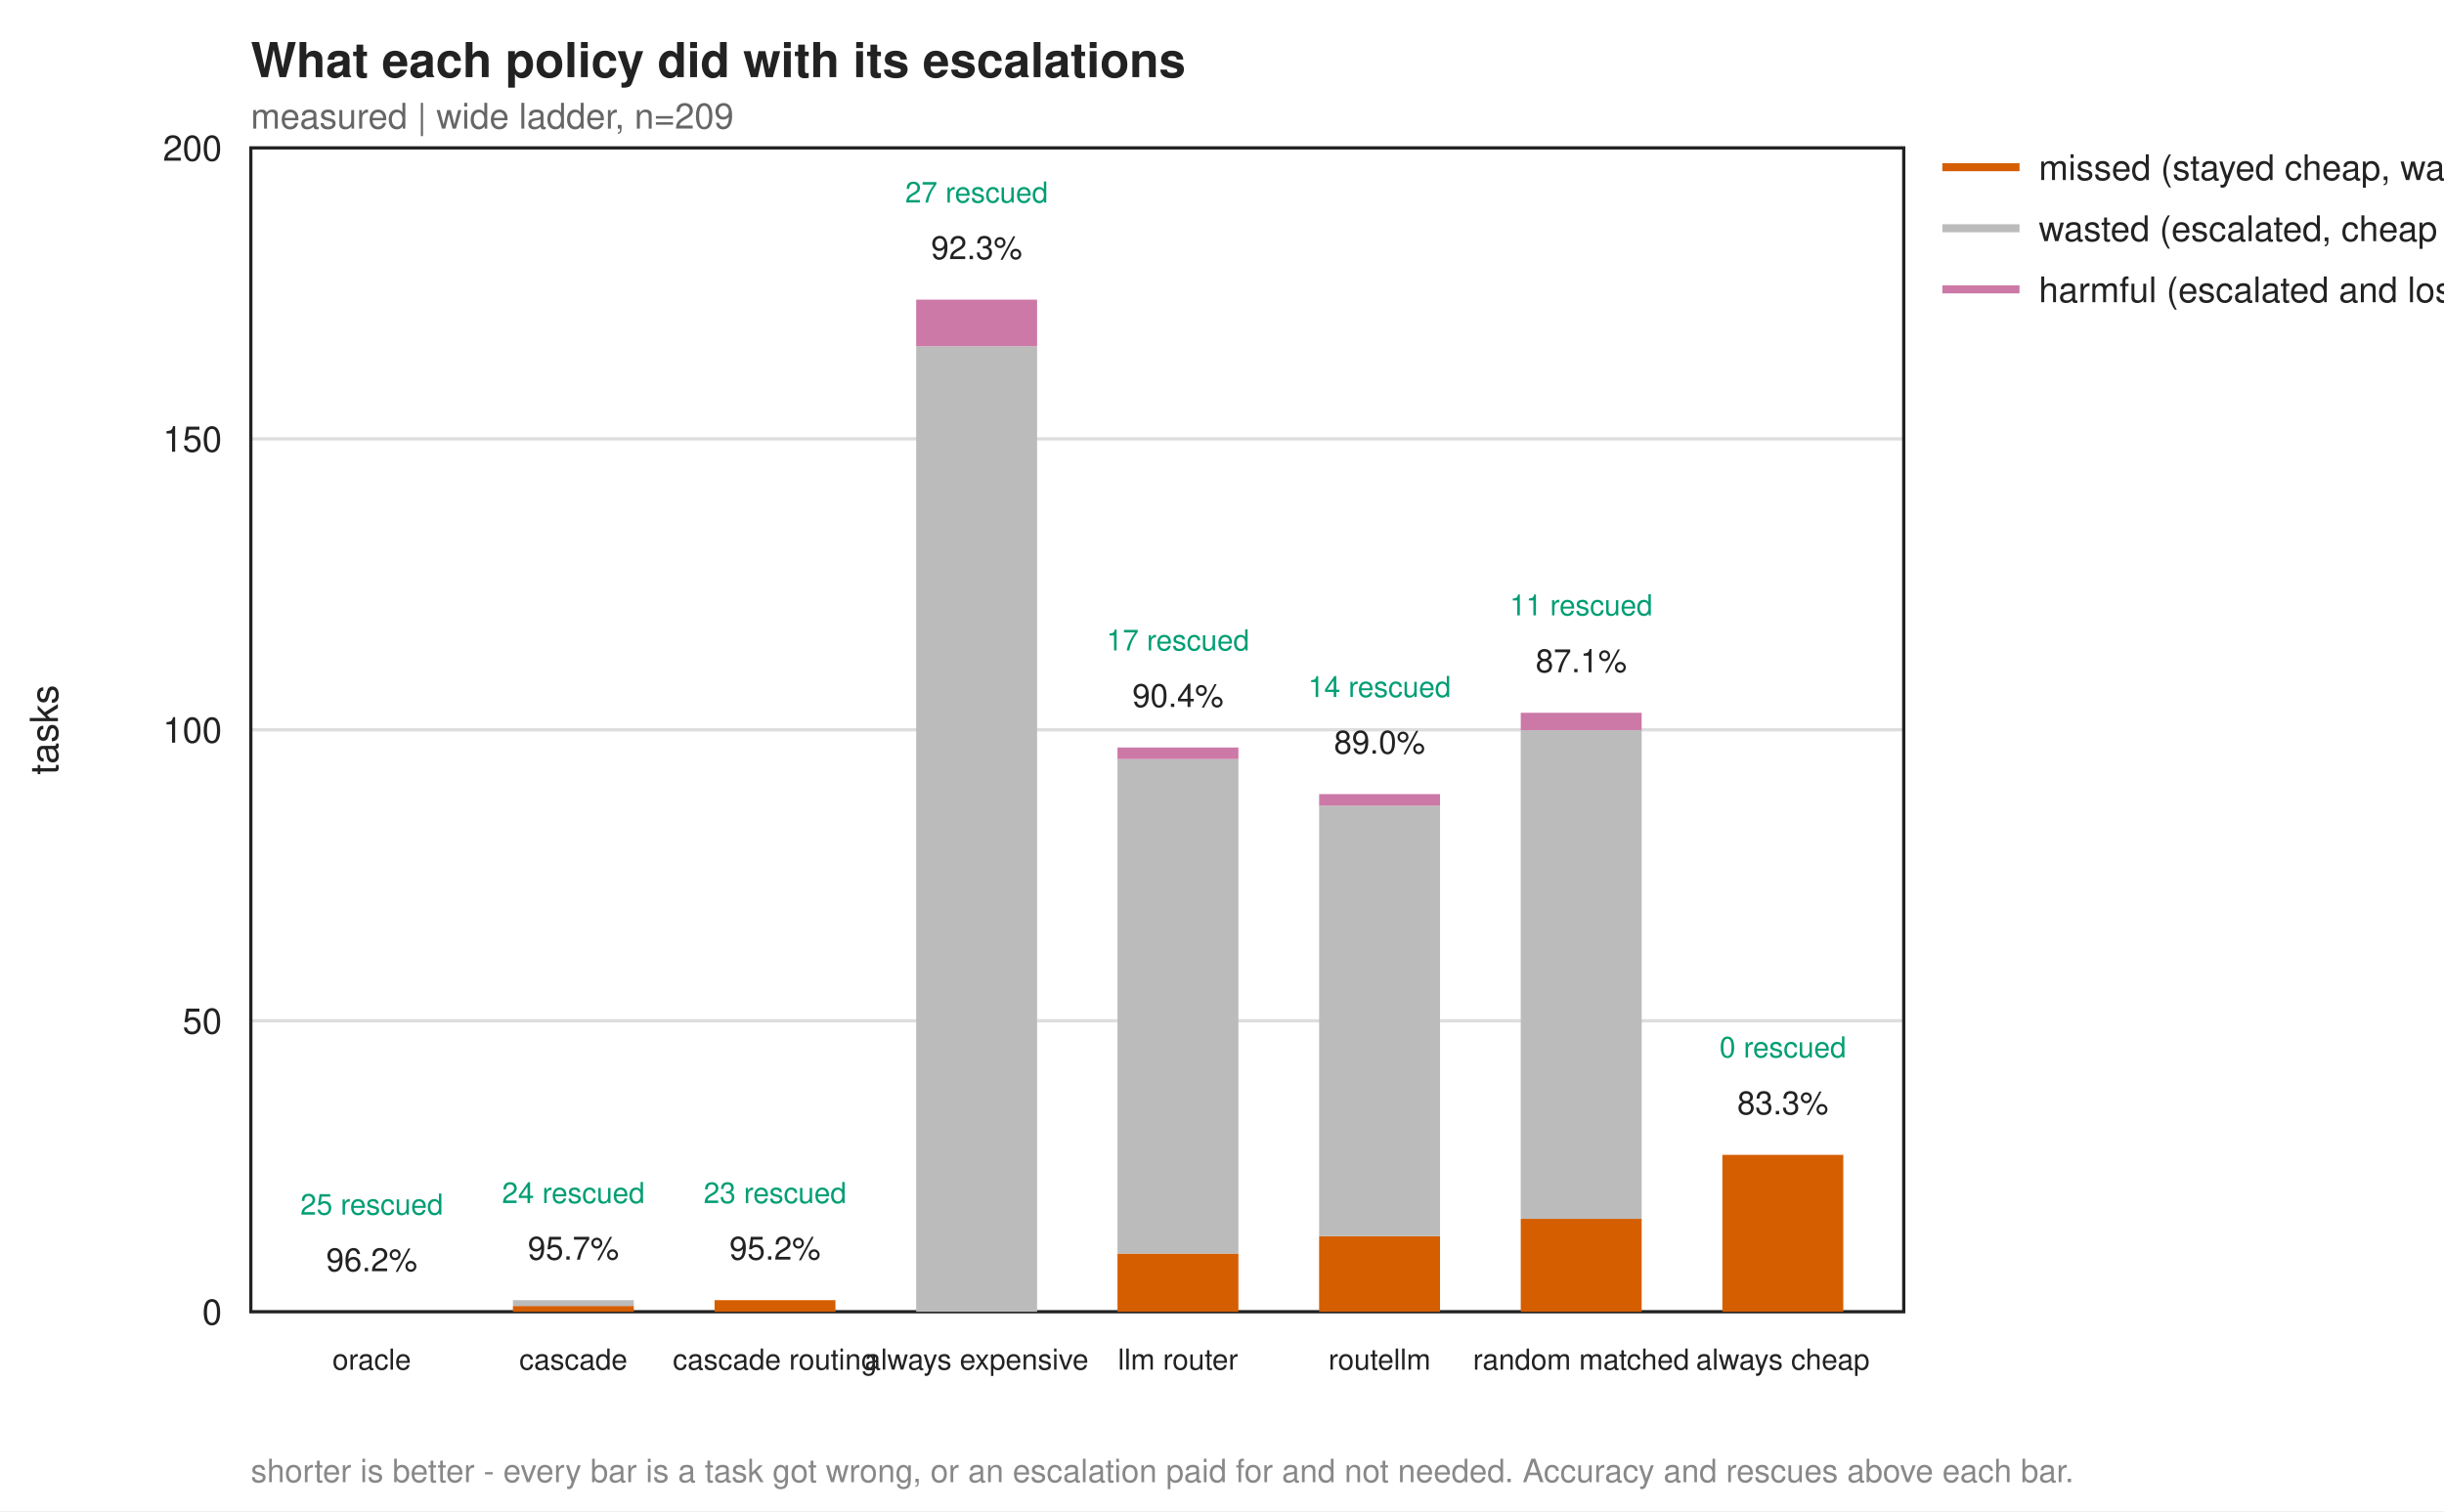
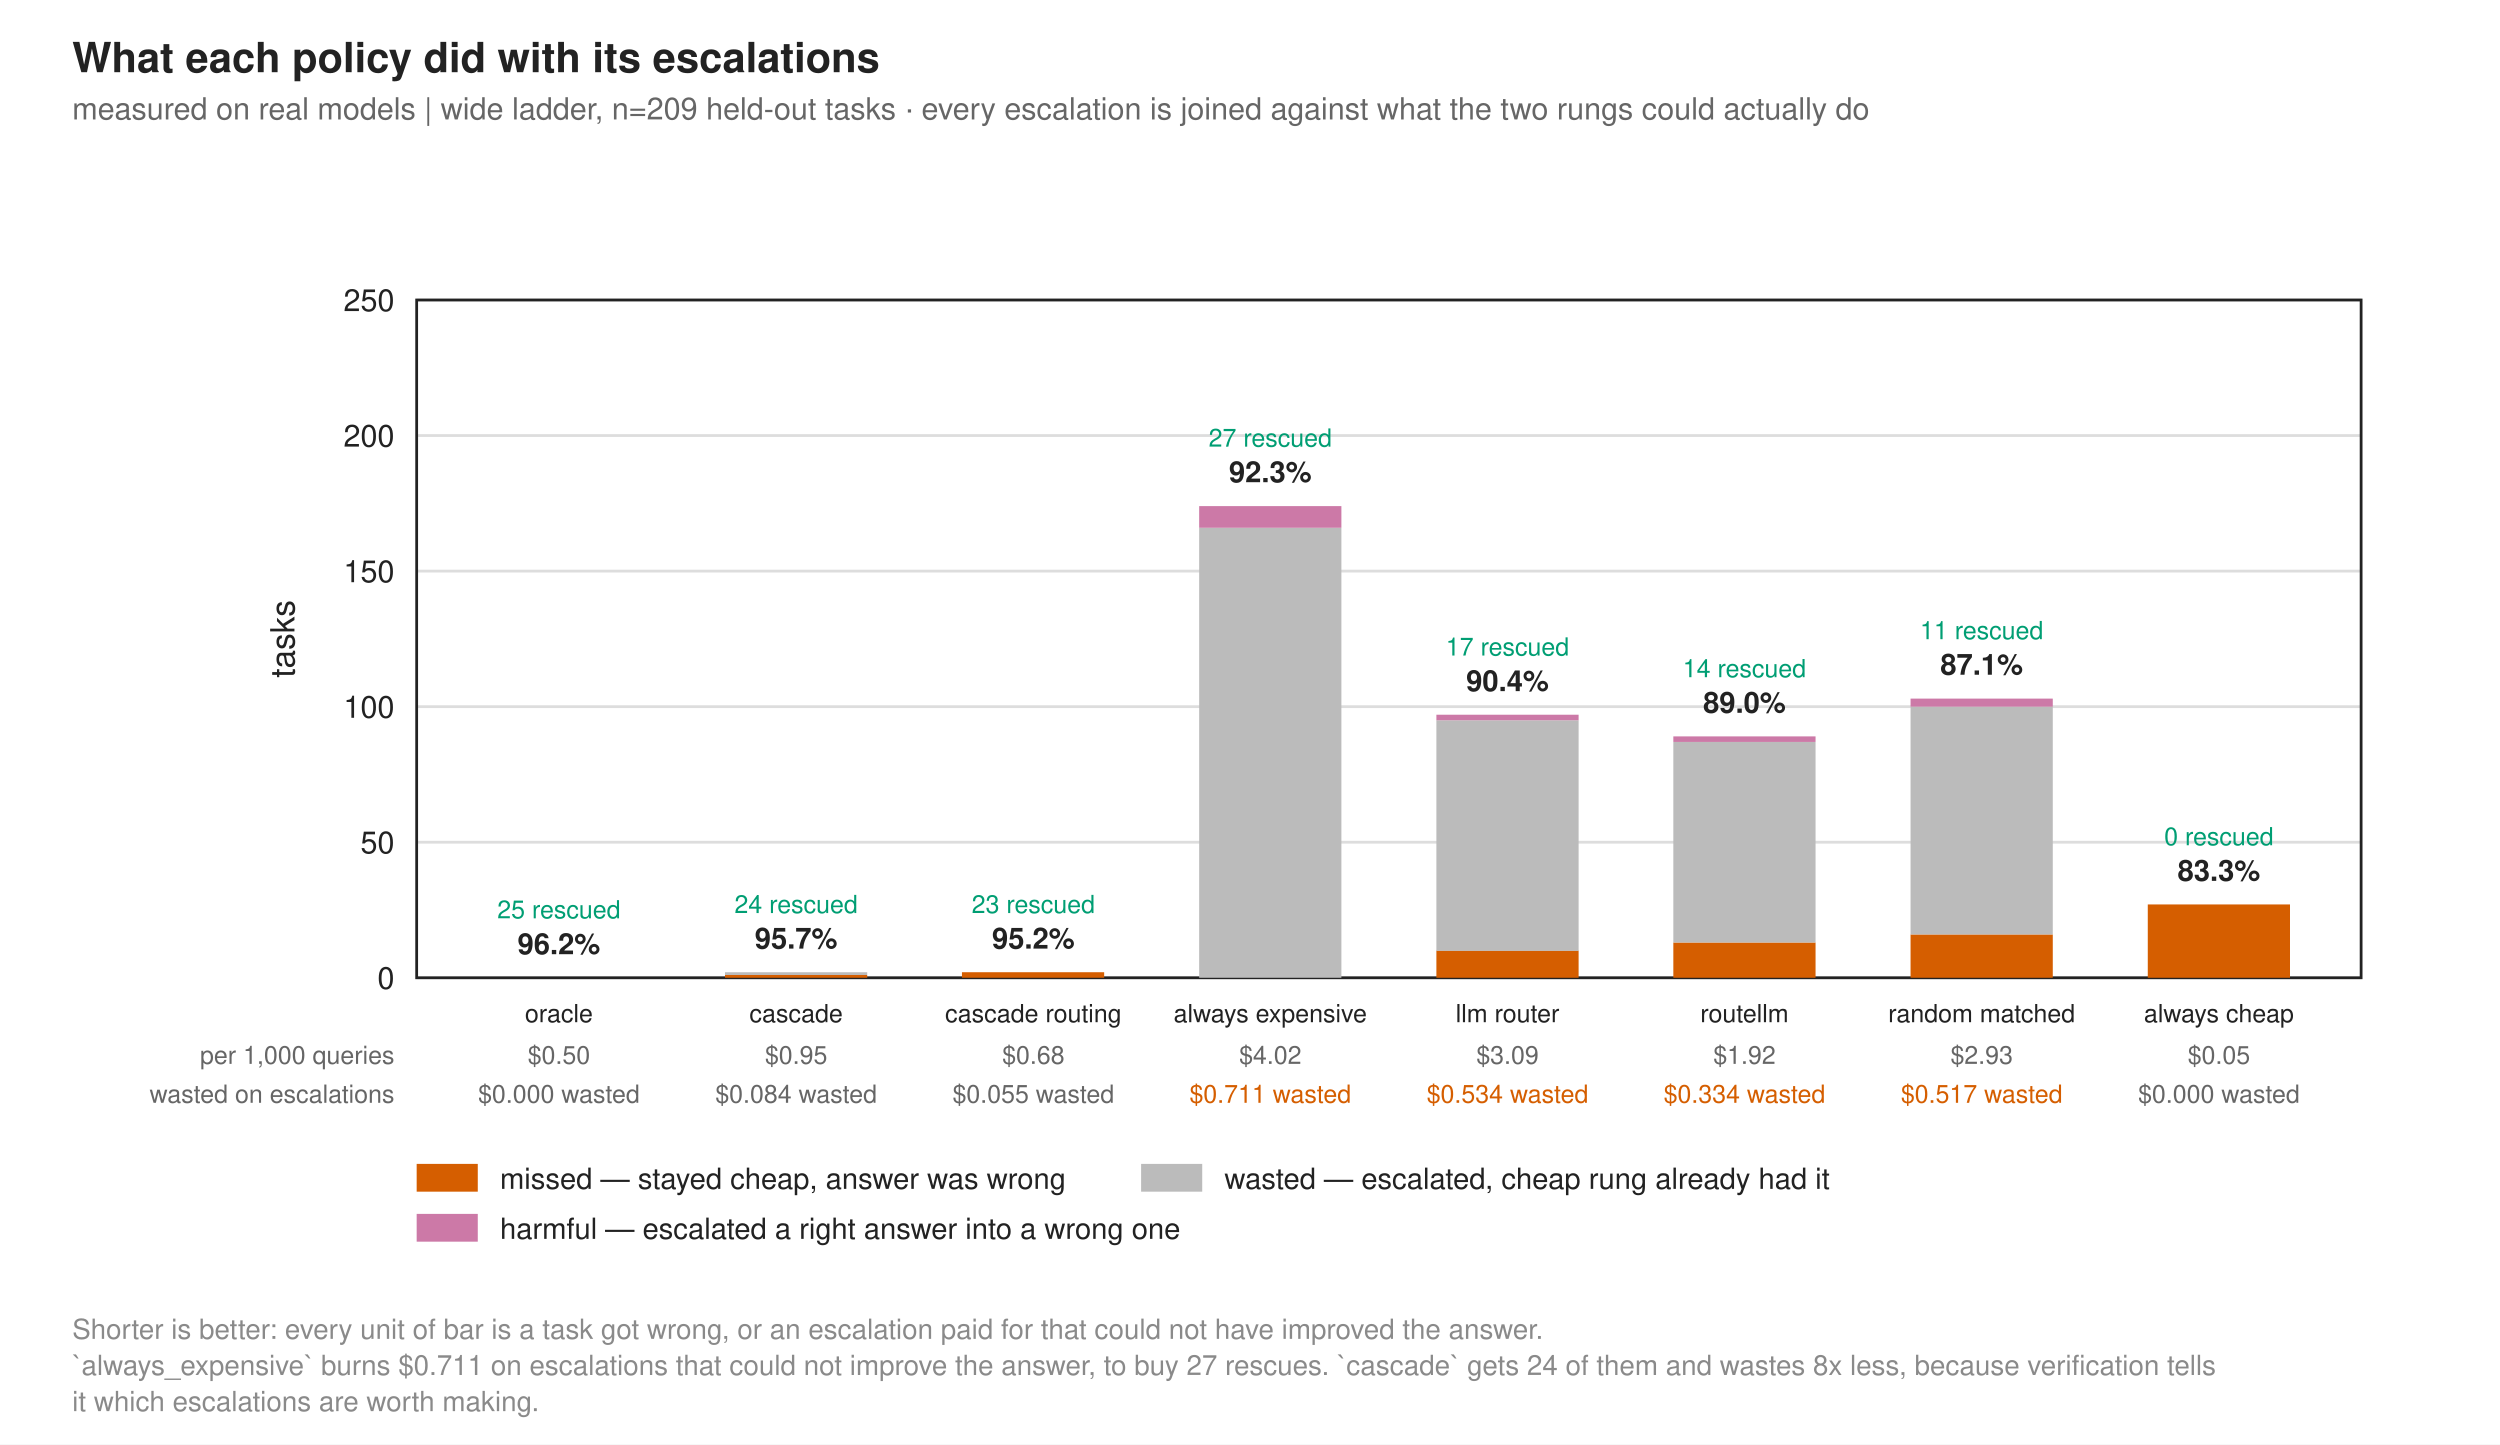
- <svg xmlns="http://www.w3.org/2000/svg" viewBox="0 0 760 470" width="760" height="470" font-family="Helvetica,Arial,sans-serif">
-   <rect width="760" height="470" fill="white" />
-   <text x="78" y="24" font-size="15" font-weight="bold" fill="#222222">What each policy did with its escalations</text>
-   <text x="78" y="40" font-size="11" fill="#666666">measured  |  wide ladder, n=209</text>
-   <line x1="78" y1="408.0" x2="592" y2="408.0" stroke="#dddddd" stroke-width="1" />
-   <text x="69" y="412.0" text-anchor="end" font-size="11" fill="#222222">0</text>
-   <line x1="78" y1="317.5" x2="592" y2="317.5" stroke="#dddddd" stroke-width="1" />
-   <text x="69" y="321.5" text-anchor="end" font-size="11" fill="#222222">50</text>
-   <line x1="78" y1="227.0" x2="592" y2="227.0" stroke="#dddddd" stroke-width="1" />
-   <text x="69" y="231.0" text-anchor="end" font-size="11" fill="#222222">100</text>
-   <line x1="78" y1="136.5" x2="592" y2="136.5" stroke="#dddddd" stroke-width="1" />
-   <text x="69" y="140.5" text-anchor="end" font-size="11" fill="#222222">150</text>
-   <line x1="78" y1="46.0" x2="592" y2="46.0" stroke="#dddddd" stroke-width="1" />
-   <text x="69" y="50.0" text-anchor="end" font-size="11" fill="#222222">200</text>
-   <rect x="78" y="46" width="514" height="362" fill="none" stroke="#222222" stroke-width="1" />
-   <text x="115.6" y="395.4" text-anchor="middle" font-size="10" fill="#222222">96.2%</text>
-   <text x="115.6" y="377.8" text-anchor="middle" font-size="9" fill="#009e73">25 rescued</text>
-   <rect x="159.5" y="406.2" width="37.6" height="1.8" fill="#d55e00" />
-   <rect x="159.5" y="404.4" width="37.6" height="1.8" fill="#bbbbbb" />
-   <text x="178.3" y="391.8" text-anchor="middle" font-size="10" fill="#222222">95.7%</text>
-   <text x="178.3" y="374.2" text-anchor="middle" font-size="9" fill="#009e73">24 rescued</text>
-   <rect x="222.2" y="404.4" width="37.6" height="3.6" fill="#d55e00" />
-   <text x="241.0" y="391.8" text-anchor="middle" font-size="10" fill="#222222">95.2%</text>
-   <text x="241.0" y="374.2" text-anchor="middle" font-size="9" fill="#009e73">23 rescued</text>
-   <rect x="284.9" y="107.7" width="37.6" height="300.3" fill="#bbbbbb" />
-   <rect x="284.9" y="93.2" width="37.6" height="14.5" fill="#cc79a7" />
-   <text x="303.7" y="80.6" text-anchor="middle" font-size="10" fill="#222222">92.3%</text>
-   <text x="303.7" y="63.0" text-anchor="middle" font-size="9" fill="#009e73">27 rescued</text>
-   <rect x="347.5" y="389.9" width="37.6" height="18.1" fill="#d55e00" />
-   <rect x="347.5" y="236.1" width="37.6" height="153.8" fill="#bbbbbb" />
-   <rect x="347.5" y="232.5" width="37.6" height="3.6" fill="#cc79a7" />
-   <text x="366.3" y="219.9" text-anchor="middle" font-size="10" fill="#222222">90.4%</text>
-   <text x="366.3" y="202.3" text-anchor="middle" font-size="9" fill="#009e73">17 rescued</text>
-   <rect x="410.2" y="384.5" width="37.6" height="23.5" fill="#d55e00" />
-   <rect x="410.2" y="250.6" width="37.6" height="133.9" fill="#bbbbbb" />
-   <rect x="410.2" y="247.0" width="37.6" height="3.6" fill="#cc79a7" />
-   <text x="429.0" y="234.4" text-anchor="middle" font-size="10" fill="#222222">89.0%</text>
-   <text x="429.0" y="216.8" text-anchor="middle" font-size="9" fill="#009e73">14 rescued</text>
-   <rect x="472.9" y="379.1" width="37.6" height="28.9" fill="#d55e00" />
-   <rect x="472.9" y="227.1" width="37.6" height="152.0" fill="#bbbbbb" />
-   <rect x="472.9" y="221.7" width="37.6" height="5.4" fill="#cc79a7" />
-   <text x="491.7" y="209.1" text-anchor="middle" font-size="10" fill="#222222">87.1%</text>
-   <text x="491.7" y="191.4" text-anchor="middle" font-size="9" fill="#009e73">11 rescued</text>
-   <rect x="535.6" y="359.2" width="37.6" height="48.8" fill="#d55e00" />
-   <text x="554.4" y="346.6" text-anchor="middle" font-size="10" fill="#222222">83.3%</text>
-   <text x="554.4" y="328.9" text-anchor="middle" font-size="9" fill="#009e73">0 rescued</text>
-   <text x="115.6" y="426" text-anchor="middle" font-size="9" fill="#222222">oracle</text>
-   <text x="178.3" y="426" text-anchor="middle" font-size="9" fill="#222222">cascade</text>
-   <text x="241.0" y="426" text-anchor="middle" font-size="9" fill="#222222">cascade routing</text>
-   <text x="303.7" y="426" text-anchor="middle" font-size="9" fill="#222222">always expensive</text>
-   <text x="366.3" y="426" text-anchor="middle" font-size="9" fill="#222222">llm router</text>
-   <text x="429.0" y="426" text-anchor="middle" font-size="9" fill="#222222">routellm</text>
-   <text x="491.7" y="426" text-anchor="middle" font-size="9" fill="#222222">random matched</text>
-   <text x="554.4" y="426" text-anchor="middle" font-size="9" fill="#222222">always cheap</text>
-   <text x="18" y="227" font-size="12" fill="#222222" transform="rotate(-90 18 227)" text-anchor="middle">tasks</text>
-   <line x1="604" y1="52" x2="628" y2="52" stroke="#d55e00" stroke-width="2.5" />
-   <text x="634" y="56" font-size="11" fill="#222222">missed (stayed cheap, was wrong)</text>
-   <line x1="604" y1="71" x2="628" y2="71" stroke="#bbbbbb" stroke-width="2.5" />
-   <text x="634" y="75" font-size="11" fill="#222222">wasted (escalated, cheap already had it)</text>
-   <line x1="604" y1="90" x2="628" y2="90" stroke="#cc79a7" stroke-width="2.5" />
-   <text x="634" y="94" font-size="11" fill="#222222">harmful (escalated and lost the answer)</text>
-   <text x="78" y="461" font-size="10" fill="#888888">shorter is better - every bar is a task got wrong, or an escalation paid for and not needed. Accuracy and rescues above each bar.</text>
+ <svg xmlns="http://www.w3.org/2000/svg" viewBox="0 0 900 520" width="900" height="520" font-family="Helvetica,Arial,sans-serif" role="img" aria-labelledby="t d">
+   <style>@media (prefers-color-scheme:dark){.f-paper{fill:#0f1216}.f-ink{fill:#e9ecef}.f-muted{fill:#a8b0b8}.f-faint{fill:#8b939b}.f-grid{fill:#2a3038}.f-wash{fill:#1b2027}.f-base{fill:#98a1aa}.s-ink{stroke:#e9ecef}.s-muted{stroke:#a8b0b8}.s-faint{stroke:#8b939b}.s-grid{stroke:#333b45}.s-base{stroke:#98a1aa}.s-paper{stroke:#0f1216}}</style>
+   <rect width="900" height="520" fill="#ffffff" class="f-paper" />
+   <text x="26" y="26" font-size="15" font-weight="bold" fill="#222222" class="f-ink">What each policy did with its escalations</text>
+   <text x="26" y="43" font-size="11" fill="#666666" class="f-muted">measured on real models  |  wide ladder, n=209 held-out tasks · every escalation is joined against what the two rungs could actually do</text>
+   <line x1="150.0" y1="352.0" x2="850.0" y2="352.0" stroke="#dddddd" class="s-grid" stroke-width="1.0" />
+   <text x="142.0" y="356.0" text-anchor="end" font-size="11" fill="#222222" class="f-ink">0</text>
+   <line x1="150.0" y1="303.2" x2="850.0" y2="303.2" stroke="#dddddd" class="s-grid" stroke-width="1.0" />
+   <text x="142.0" y="307.2" text-anchor="end" font-size="11" fill="#222222" class="f-ink">50</text>
+   <line x1="150.0" y1="254.4" x2="850.0" y2="254.4" stroke="#dddddd" class="s-grid" stroke-width="1.0" />
+   <text x="142.0" y="258.4" text-anchor="end" font-size="11" fill="#222222" class="f-ink">100</text>
+   <line x1="150.0" y1="205.6" x2="850.0" y2="205.6" stroke="#dddddd" class="s-grid" stroke-width="1.0" />
+   <text x="142.0" y="209.6" text-anchor="end" font-size="11" fill="#222222" class="f-ink">150</text>
+   <line x1="150.0" y1="156.8" x2="850.0" y2="156.8" stroke="#dddddd" class="s-grid" stroke-width="1.0" />
+   <text x="142.0" y="160.8" text-anchor="end" font-size="11" fill="#222222" class="f-ink">200</text>
+   <line x1="150.0" y1="108.0" x2="850.0" y2="108.0" stroke="#dddddd" class="s-grid" stroke-width="1.0" />
+   <text x="142.0" y="112.0" text-anchor="end" font-size="11" fill="#222222" class="f-ink">250</text>
+   <rect x="150.0" y="108.0" width="700.0" height="244.0" fill="none" stroke="#222222" class="s-ink" />
+   <text x="106.0" y="230.0" text-anchor="middle" font-size="12" fill="#222222" class="f-ink" transform="rotate(-90 106.0 230.0)">tasks</text>
+   <text x="201.2" y="343.5" text-anchor="middle" font-size="10.5" fill="#222222" class="f-ink" font-weight="bold">96.2%</text>
+   <text x="201.2" y="330.6" text-anchor="middle" font-size="9" fill="#009e73">25 rescued</text>
+   <rect x="261.0" y="351.0" width="51.2" height="1.0" fill="#d55e00" />
+   <rect x="261.0" y="350.0" width="51.2" height="1.0" fill="#bbbbbb" />
+   <text x="286.6" y="341.5" text-anchor="middle" font-size="10.5" fill="#222222" class="f-ink" font-weight="bold">95.7%</text>
+   <text x="286.6" y="328.7" text-anchor="middle" font-size="9" fill="#009e73">24 rescued</text>
+   <rect x="346.3" y="350.0" width="51.2" height="2.0" fill="#d55e00" />
+   <text x="372.0" y="341.5" text-anchor="middle" font-size="10.5" fill="#222222" class="f-ink" font-weight="bold">95.2%</text>
+   <text x="372.0" y="328.7" text-anchor="middle" font-size="9" fill="#009e73">23 rescued</text>
+   <rect x="431.7" y="190.0" width="51.2" height="162.0" fill="#bbbbbb" />
+   <rect x="431.7" y="182.2" width="51.2" height="7.8" fill="#cc79a7" />
+   <text x="457.3" y="173.6" text-anchor="middle" font-size="10.5" fill="#222222" class="f-ink" font-weight="bold">92.3%</text>
+   <text x="457.3" y="160.8" text-anchor="middle" font-size="9" fill="#009e73">27 rescued</text>
+   <rect x="517.1" y="342.2" width="51.2" height="9.8" fill="#d55e00" />
+   <rect x="517.1" y="259.3" width="51.2" height="83.0" fill="#bbbbbb" />
+   <rect x="517.1" y="257.3" width="51.2" height="2.0" fill="#cc79a7" />
+   <text x="542.7" y="248.8" text-anchor="middle" font-size="10.5" fill="#222222" class="f-ink" font-weight="bold">90.4%</text>
+   <text x="542.7" y="236.0" text-anchor="middle" font-size="9" fill="#009e73">17 rescued</text>
+   <rect x="602.4" y="339.3" width="51.2" height="12.7" fill="#d55e00" />
+   <rect x="602.4" y="267.1" width="51.2" height="72.2" fill="#bbbbbb" />
+   <rect x="602.4" y="265.1" width="51.2" height="2.0" fill="#cc79a7" />
+   <text x="628.0" y="256.6" text-anchor="middle" font-size="10.5" fill="#222222" class="f-ink" font-weight="bold">89.0%</text>
+   <text x="628.0" y="243.8" text-anchor="middle" font-size="9" fill="#009e73">14 rescued</text>
+   <rect x="687.8" y="336.4" width="51.2" height="15.6" fill="#d55e00" />
+   <rect x="687.8" y="254.4" width="51.2" height="82.0" fill="#bbbbbb" />
+   <rect x="687.8" y="251.5" width="51.2" height="2.9" fill="#cc79a7" />
+   <text x="713.4" y="242.9" text-anchor="middle" font-size="10.5" fill="#222222" class="f-ink" font-weight="bold">87.1%</text>
+   <text x="713.4" y="230.1" text-anchor="middle" font-size="9" fill="#009e73">11 rescued</text>
+   <rect x="773.2" y="325.6" width="51.2" height="26.4" fill="#d55e00" />
+   <text x="798.8" y="317.1" text-anchor="middle" font-size="10.5" fill="#222222" class="f-ink" font-weight="bold">83.3%</text>
+   <text x="798.8" y="304.3" text-anchor="middle" font-size="9" fill="#009e73">0 rescued</text>
+   <text x="201.2" y="368.0" text-anchor="middle" font-size="9" fill="#222222" class="f-ink">oracle</text>
+   <text x="286.6" y="368.0" text-anchor="middle" font-size="9" fill="#222222" class="f-ink">cascade</text>
+   <text x="372.0" y="368.0" text-anchor="middle" font-size="9" fill="#222222" class="f-ink">cascade routing</text>
+   <text x="457.3" y="368.0" text-anchor="middle" font-size="9" fill="#222222" class="f-ink">always expensive</text>
+   <text x="542.7" y="368.0" text-anchor="middle" font-size="9" fill="#222222" class="f-ink">llm router</text>
+   <text x="628.0" y="368.0" text-anchor="middle" font-size="9" fill="#222222" class="f-ink">routellm</text>
+   <text x="713.4" y="368.0" text-anchor="middle" font-size="9" fill="#222222" class="f-ink">random matched</text>
+   <text x="798.8" y="368.0" text-anchor="middle" font-size="9" fill="#222222" class="f-ink">always cheap</text>
+   <text x="201.2" y="383.0" text-anchor="middle" font-size="9" fill="#666666" class="f-muted">$0.50</text>
+   <text x="201.2" y="397.0" text-anchor="middle" font-size="9" fill="#666666" class="f-muted">$0.000 wasted</text>
+   <text x="286.6" y="383.0" text-anchor="middle" font-size="9" fill="#666666" class="f-muted">$0.95</text>
+   <text x="286.6" y="397.0" text-anchor="middle" font-size="9" fill="#666666" class="f-muted">$0.084 wasted</text>
+   <text x="372.0" y="383.0" text-anchor="middle" font-size="9" fill="#666666" class="f-muted">$0.68</text>
+   <text x="372.0" y="397.0" text-anchor="middle" font-size="9" fill="#666666" class="f-muted">$0.055 wasted</text>
+   <text x="457.3" y="383.0" text-anchor="middle" font-size="9" fill="#666666" class="f-muted">$4.02</text>
+   <text x="457.3" y="397.0" text-anchor="middle" font-size="9" fill="#d55e00">$0.711 wasted</text>
+   <text x="542.7" y="383.0" text-anchor="middle" font-size="9" fill="#666666" class="f-muted">$3.09</text>
+   <text x="542.7" y="397.0" text-anchor="middle" font-size="9" fill="#d55e00">$0.534 wasted</text>
+   <text x="628.0" y="383.0" text-anchor="middle" font-size="9" fill="#666666" class="f-muted">$1.92</text>
+   <text x="628.0" y="397.0" text-anchor="middle" font-size="9" fill="#d55e00">$0.334 wasted</text>
+   <text x="713.4" y="383.0" text-anchor="middle" font-size="9" fill="#666666" class="f-muted">$2.93</text>
+   <text x="713.4" y="397.0" text-anchor="middle" font-size="9" fill="#d55e00">$0.517 wasted</text>
+   <text x="798.8" y="383.0" text-anchor="middle" font-size="9" fill="#666666" class="f-muted">$0.05</text>
+   <text x="798.8" y="397.0" text-anchor="middle" font-size="9" fill="#666666" class="f-muted">$0.000 wasted</text>
+   <text x="142.0" y="383.0" text-anchor="end" font-size="9" fill="#666666" class="f-muted">per 1,000 queries</text>
+   <text x="142.0" y="397.0" text-anchor="end" font-size="9" fill="#666666" class="f-muted">wasted on escalations</text>
+   <rect x="150.0" y="419.0" width="22.0" height="10.0" fill="#d55e00" />
+   <text x="180.0" y="428.0" text-anchor="start" font-size="10.5" fill="#222222" class="f-ink">missed — stayed cheap, answer was wrong</text>
+   <rect x="410.8" y="419.0" width="22.0" height="10.0" fill="#bbbbbb" />
+   <text x="440.8" y="428.0" text-anchor="start" font-size="10.5" fill="#222222" class="f-ink">wasted — escalated, cheap rung already had it</text>
+   <rect x="150.0" y="437.0" width="22.0" height="10.0" fill="#cc79a7" />
+   <text x="180.0" y="446.0" text-anchor="start" font-size="10.5" fill="#222222" class="f-ink">harmful — escalated a right answer into a wrong one</text>
+   <text x="26" y="482" font-size="10" fill="#8a8a8a" class="f-faint">Shorter is better: every unit of bar is a task got wrong, or an escalation paid for that could not have improved the answer.</text>
+   <text x="26" y="495" font-size="10" fill="#8a8a8a" class="f-faint">`always_expensive` burns $0.711 on escalations that could not improve the answer, to buy 27 rescues. `cascade` gets 24 of them and wastes 8x less, because verification tells</text>
+   <text x="26" y="508" font-size="10" fill="#8a8a8a" class="f-faint">it which escalations are worth making.</text>
</svg>
